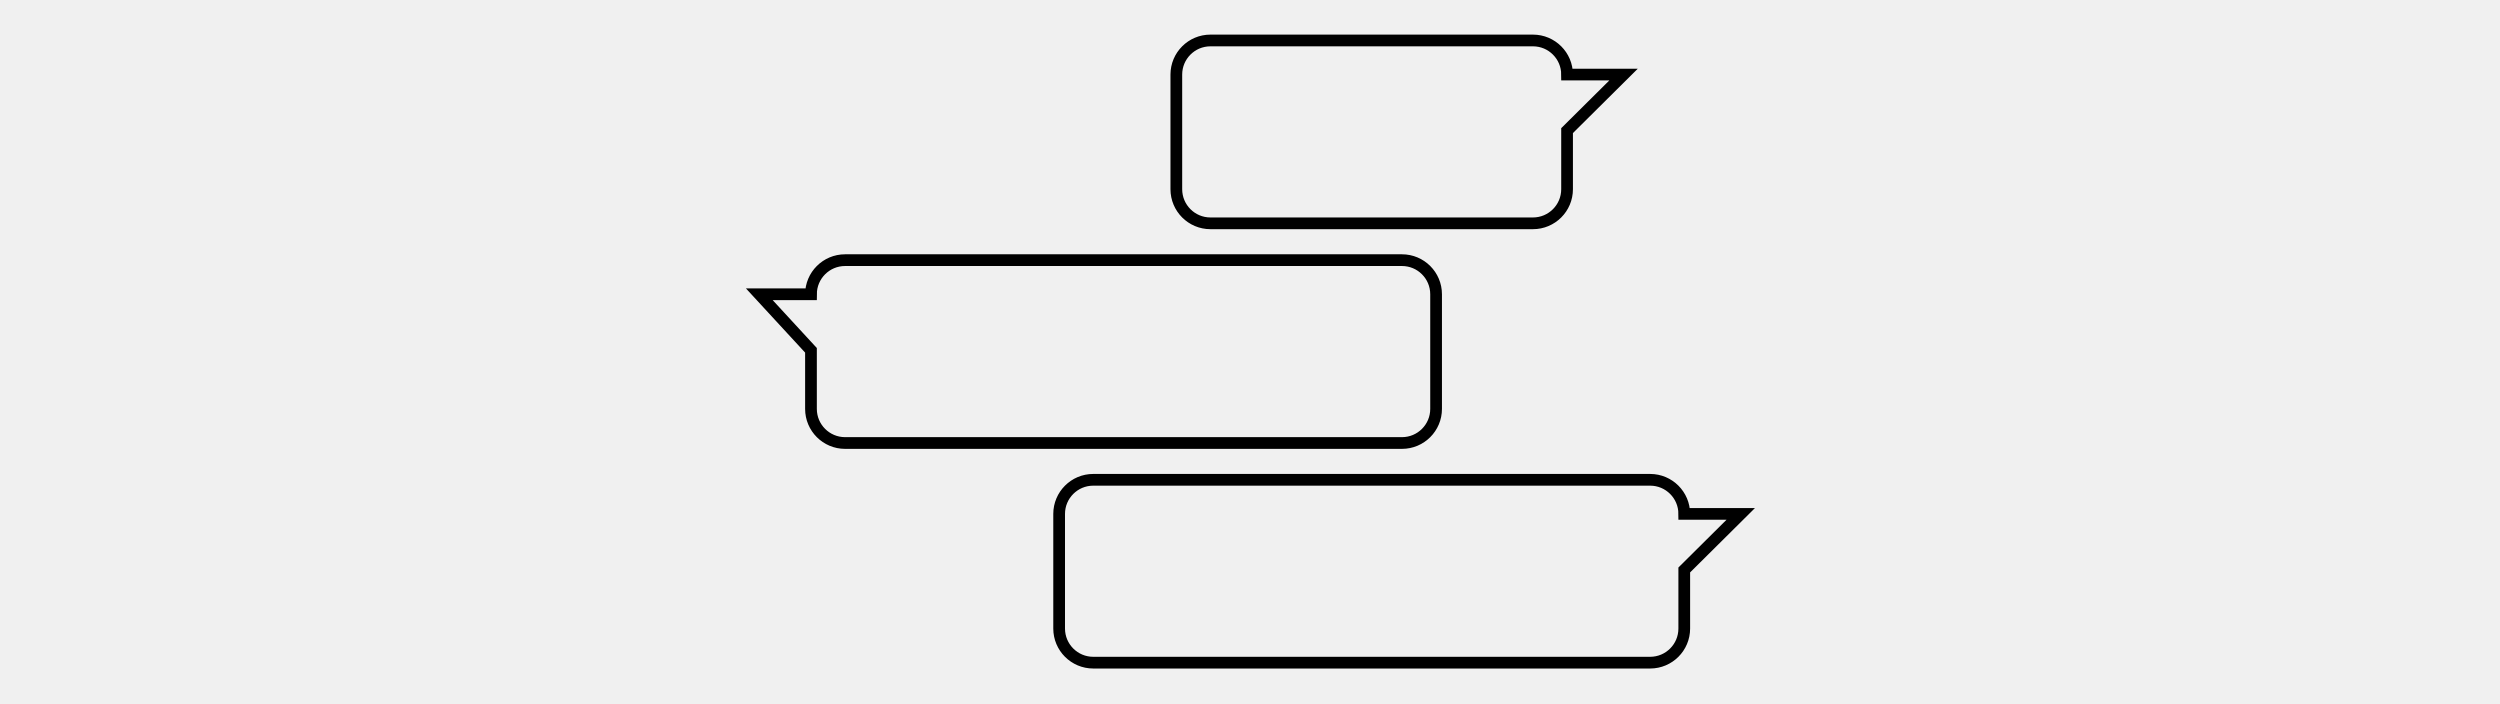
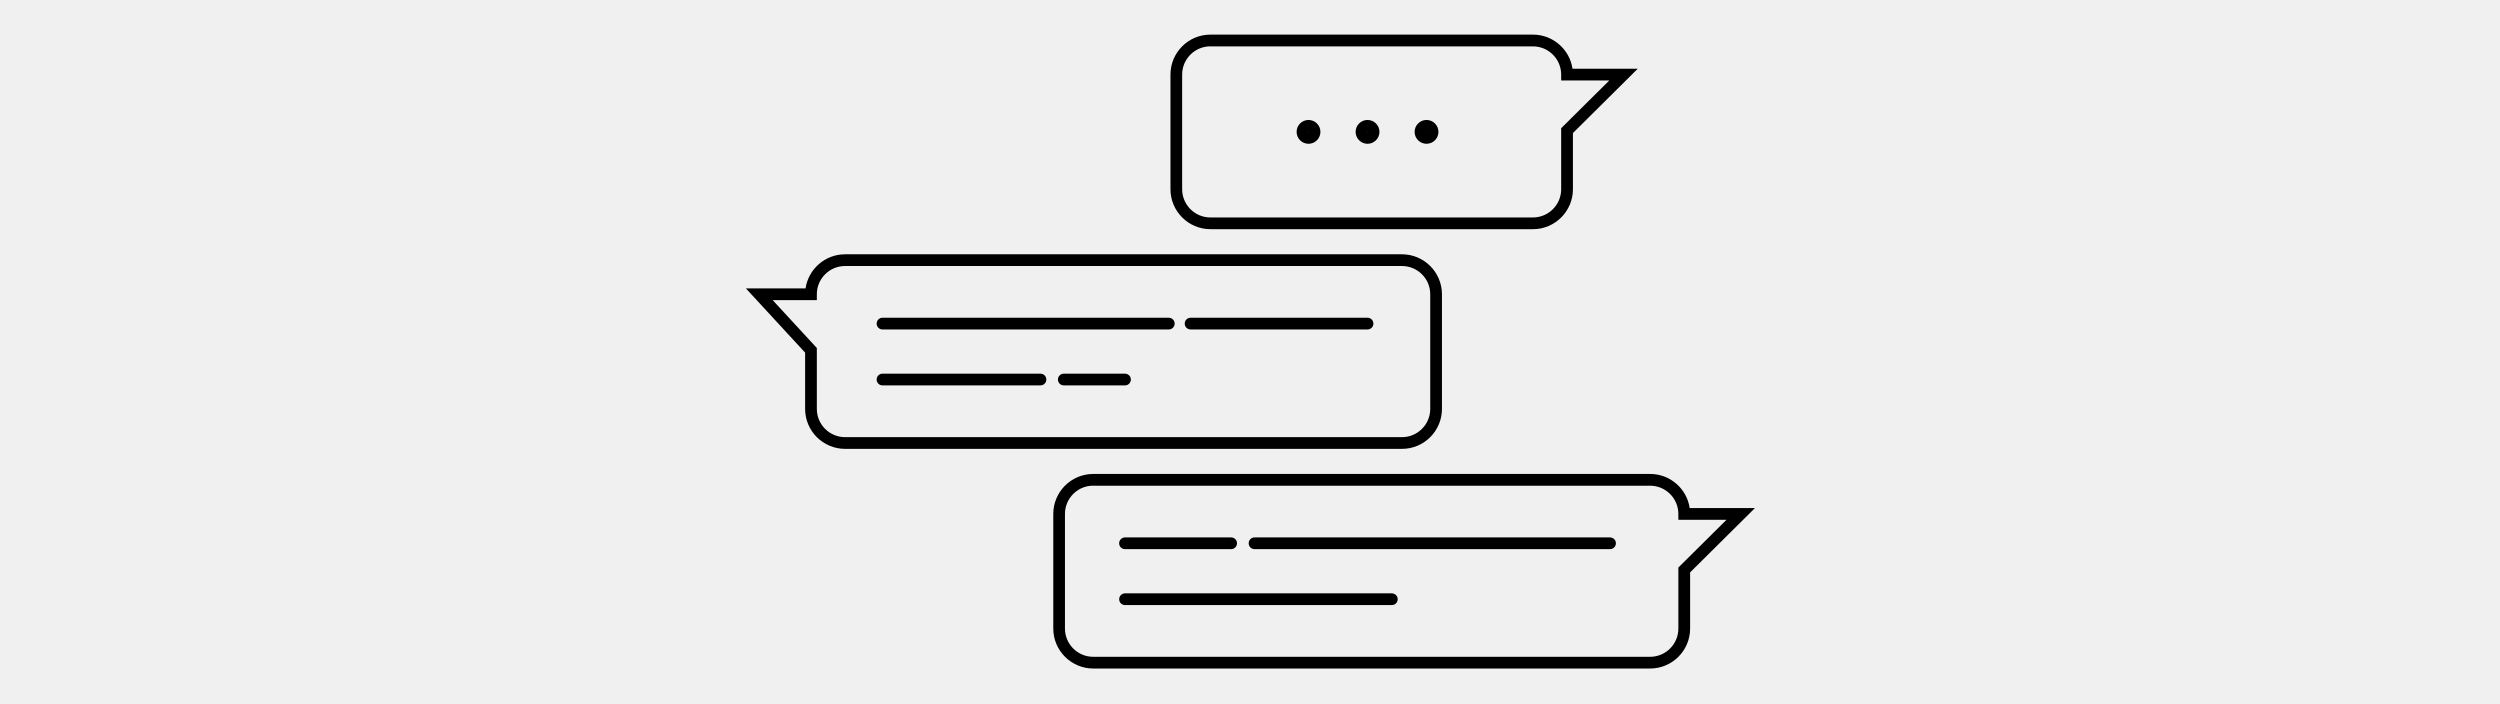
<svg xmlns="http://www.w3.org/2000/svg" id="Layer_2" data-name="Layer 2" viewBox="0 0 640 180">
  <defs>
    <style>
-       .cls-1 {
-         fill: none;
-         stroke: #000;
-         stroke-linecap: round;
-         stroke-miterlimit: 10;
-         stroke-width: 3px;
+       .cls-1, .cls-2 {
+         stroke-width: 0px;
+       }
+ 
+       .cls-3 {
+         opacity: 0;
      }

      .cls-2 {
        fill: #fff;
-         opacity: 0;
-         stroke-width: 0px;
      }
    </style>
  </defs>
  <g id="Layer_2-2" data-name="Layer 2">
    <g>
-       <rect class="cls-2" width="640" height="180" />
+       <g class="cls-3">
+         <rect class="cls-2" width="640" height="180" />
+       </g>
      <g>
-         <path class="cls-1" d="M207.61,75.33h-13.23s13.23,14.35,13.23,14.35v15c0,4.82,3.91,8.73,8.73,8.73h142.57c4.82,0,8.73-3.91,8.73-8.73v-29.35c0-4.82-3.91-8.73-8.73-8.73h-142.57c-4.82,0-8.73,3.91-8.73,8.73h0Z" />
-         <path class="cls-1" d="M431.17,131.56h14.46s-14.46,14.35-14.46,14.35v15c0,4.82-3.91,8.73-8.73,8.73h-142.57c-4.82,0-8.73-3.91-8.73-8.73v-29.35c0-4.82,3.91-8.73,8.73-8.73h142.57c4.82,0,8.73,3.91,8.73,8.73h0Z" />
-         <path class="cls-1" d="M401.17,19.09h14.46s-14.46,14.35-14.46,14.35v15c0,4.82-3.91,8.73-8.73,8.73h-82.57c-4.82,0-8.73-3.91-8.73-8.73v-29.35c0-4.82,3.91-8.73,8.73-8.73h82.57c4.82,0,8.73,3.91,8.73,8.73h0Z" />
+         <path class="cls-1" d="M358.91,114.91h-142.57c-5.64,0-10.23-4.59-10.23-10.23v-14.41l-15.16-16.44h15.27c.73-4.93,4.99-8.73,10.12-8.73h142.57c5.64,0,10.23,4.59,10.23,10.23v29.35c0,5.64-4.59,10.23-10.23,10.23ZM197.8,76.83l11.31,12.26v15.59c0,3.99,3.24,7.23,7.23,7.23h142.57c3.99,0,7.23-3.24,7.23-7.23v-29.35c0-3.99-3.24-7.23-7.23-7.23h-142.57c-3.99,0-7.23,3.24-7.23,7.23v1.5h-11.31Z" />
+         <path class="cls-1" d="M422.44,171.14h-142.57c-5.64,0-10.23-4.59-10.23-10.23v-29.35c0-5.64,4.59-10.23,10.23-10.23h142.57c5.13,0,9.4,3.8,10.12,8.73h16.71l-16.6,16.47v14.38c0,5.64-4.59,10.23-10.23,10.23ZM279.86,124.33c-3.99,0-7.23,3.24-7.23,7.23v29.35c0,3.99,3.24,7.23,7.23,7.23h142.57c3.99,0,7.23-3.24,7.23-7.23v-15.62l12.32-12.22h-12.32v-1.5c0-3.99-3.24-7.23-7.23-7.23h-142.57ZM432.67,131.56h0,0Z" />
+         <path class="cls-1" d="M392.44,58.67h-82.57c-5.64,0-10.23-4.59-10.23-10.23v-29.35c0-5.64,4.59-10.23,10.23-10.23h82.57c5.13,0,9.4,3.8,10.12,8.73h16.71l-16.6,16.47v14.38c0,5.64-4.59,10.23-10.23,10.23ZM309.86,11.86c-3.99,0-7.23,3.24-7.23,7.23v29.35c0,3.99,3.24,7.23,7.23,7.23h82.57c3.99,0,7.23-3.24,7.23-7.23v-15.62l12.32-12.22h-12.32v-1.5c0-3.99-3.24-7.23-7.23-7.23h-82.57ZM402.67,19.09h0,0Z" />
+         <g>
+           <path class="cls-1" d="M412.17,140.58h-91.01c-.83,0-1.5-.67-1.5-1.5s.67-1.5,1.5-1.5h91.01c.83,0,1.5.67,1.5,1.5s-.67,1.5-1.5,1.5Z" />
+           <path class="cls-1" d="M315.17,140.58h-27.17c-.83,0-1.5-.67-1.5-1.5s.67-1.5,1.5-1.5h27.17c.83,0,1.5.67,1.5,1.5s-.67,1.5-1.5,1.5Z" />
+           <path class="cls-1" d="M356.31,154.9h-68.3c-.83,0-1.5-.67-1.5-1.5s.67-1.5,1.5-1.5h68.3c.83,0,1.5.67,1.5,1.5s-.67,1.5-1.5,1.5Z" />
+         </g>
+         <g>
+           <path class="cls-1" d="M350.09,84.34h-45.3c-.83,0-1.5-.67-1.5-1.5s.67-1.5,1.5-1.5h45.3c.83,0,1.5.67,1.5,1.5s-.67,1.5-1.5,1.5Z" />
+           <path class="cls-1" d="M299.21,84.34h-73.29c-.83,0-1.5-.67-1.5-1.5s.67-1.5,1.5-1.5h73.29c.83,0,1.5.67,1.5,1.5s-.67,1.5-1.5,1.5Z" />
+           <path class="cls-1" d="M266.36,98.66h-40.44c-.83,0-1.5-.67-1.5-1.5s.67-1.5,1.5-1.5h40.44c.83,0,1.5.67,1.5,1.5s-.67,1.5-1.5,1.5Z" />
+           <path class="cls-1" d="M288,98.66h-15.67c-.83,0-1.5-.67-1.5-1.5s.67-1.5,1.5-1.5h15.67c.83,0,1.5.67,1.5,1.5s-.67,1.5-1.5,1.5Z" />
+         </g>
+         <g>
+           <path class="cls-1" d="M334.98,33.71s.05.02.05.05-.02.05-.05.05-.05-.02-.05-.05.02-.05.05-.05M334.98,30.71c-1.68,0-3.05,1.37-3.05,3.05s1.37,3.05,3.05,3.05,3.05-1.37,3.05-3.05-1.37-3.05-3.05-3.05h0Z" />
+           <path class="cls-1" d="M350.09,33.71s.05.02.05.05-.02.05-.05.05-.05-.02-.05-.05.02-.05.05-.05M350.09,30.71c-1.68,0-3.05,1.37-3.05,3.05s1.37,3.05,3.05,3.05,3.05-1.37,3.05-3.05-1.37-3.05-3.05-3.05h0Z" />
+           <path class="cls-1" d="M365.19,33.71s.05.02.05.05-.02.05-.05.05-.05-.02-.05-.05.02-.05.05-.05M365.19,30.71c-1.68,0-3.05,1.37-3.05,3.05s1.37,3.05,3.05,3.05,3.05-1.37,3.05-3.05-1.37-3.05-3.05-3.05h0Z" />
+         </g>
      </g>
    </g>
  </g>
</svg>
